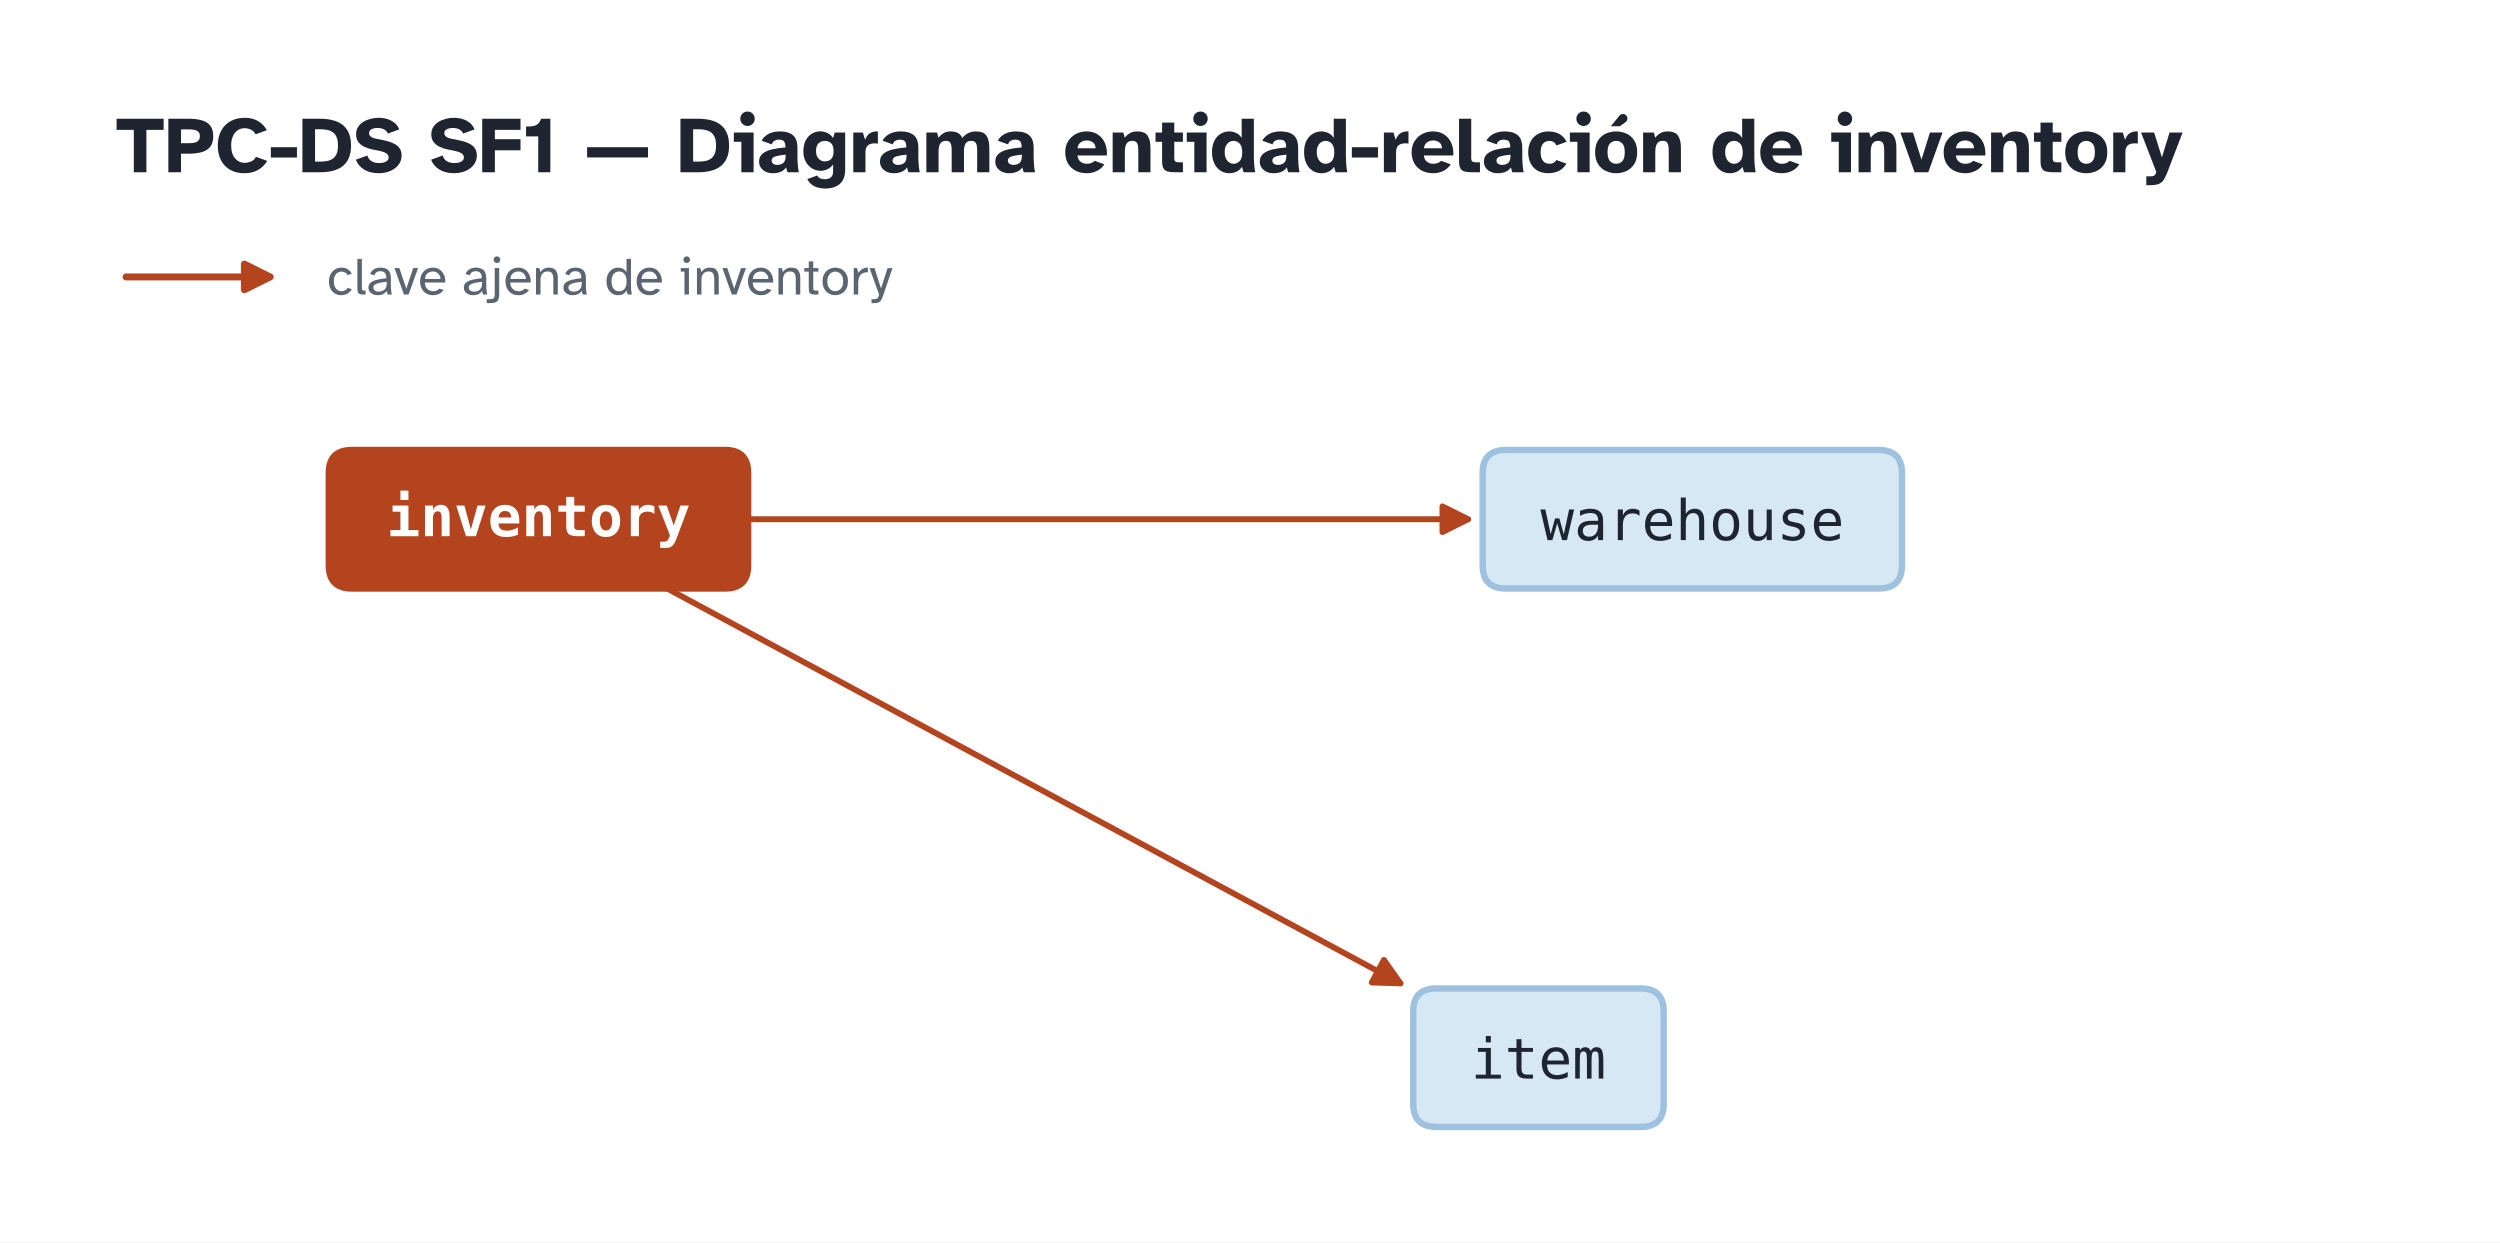
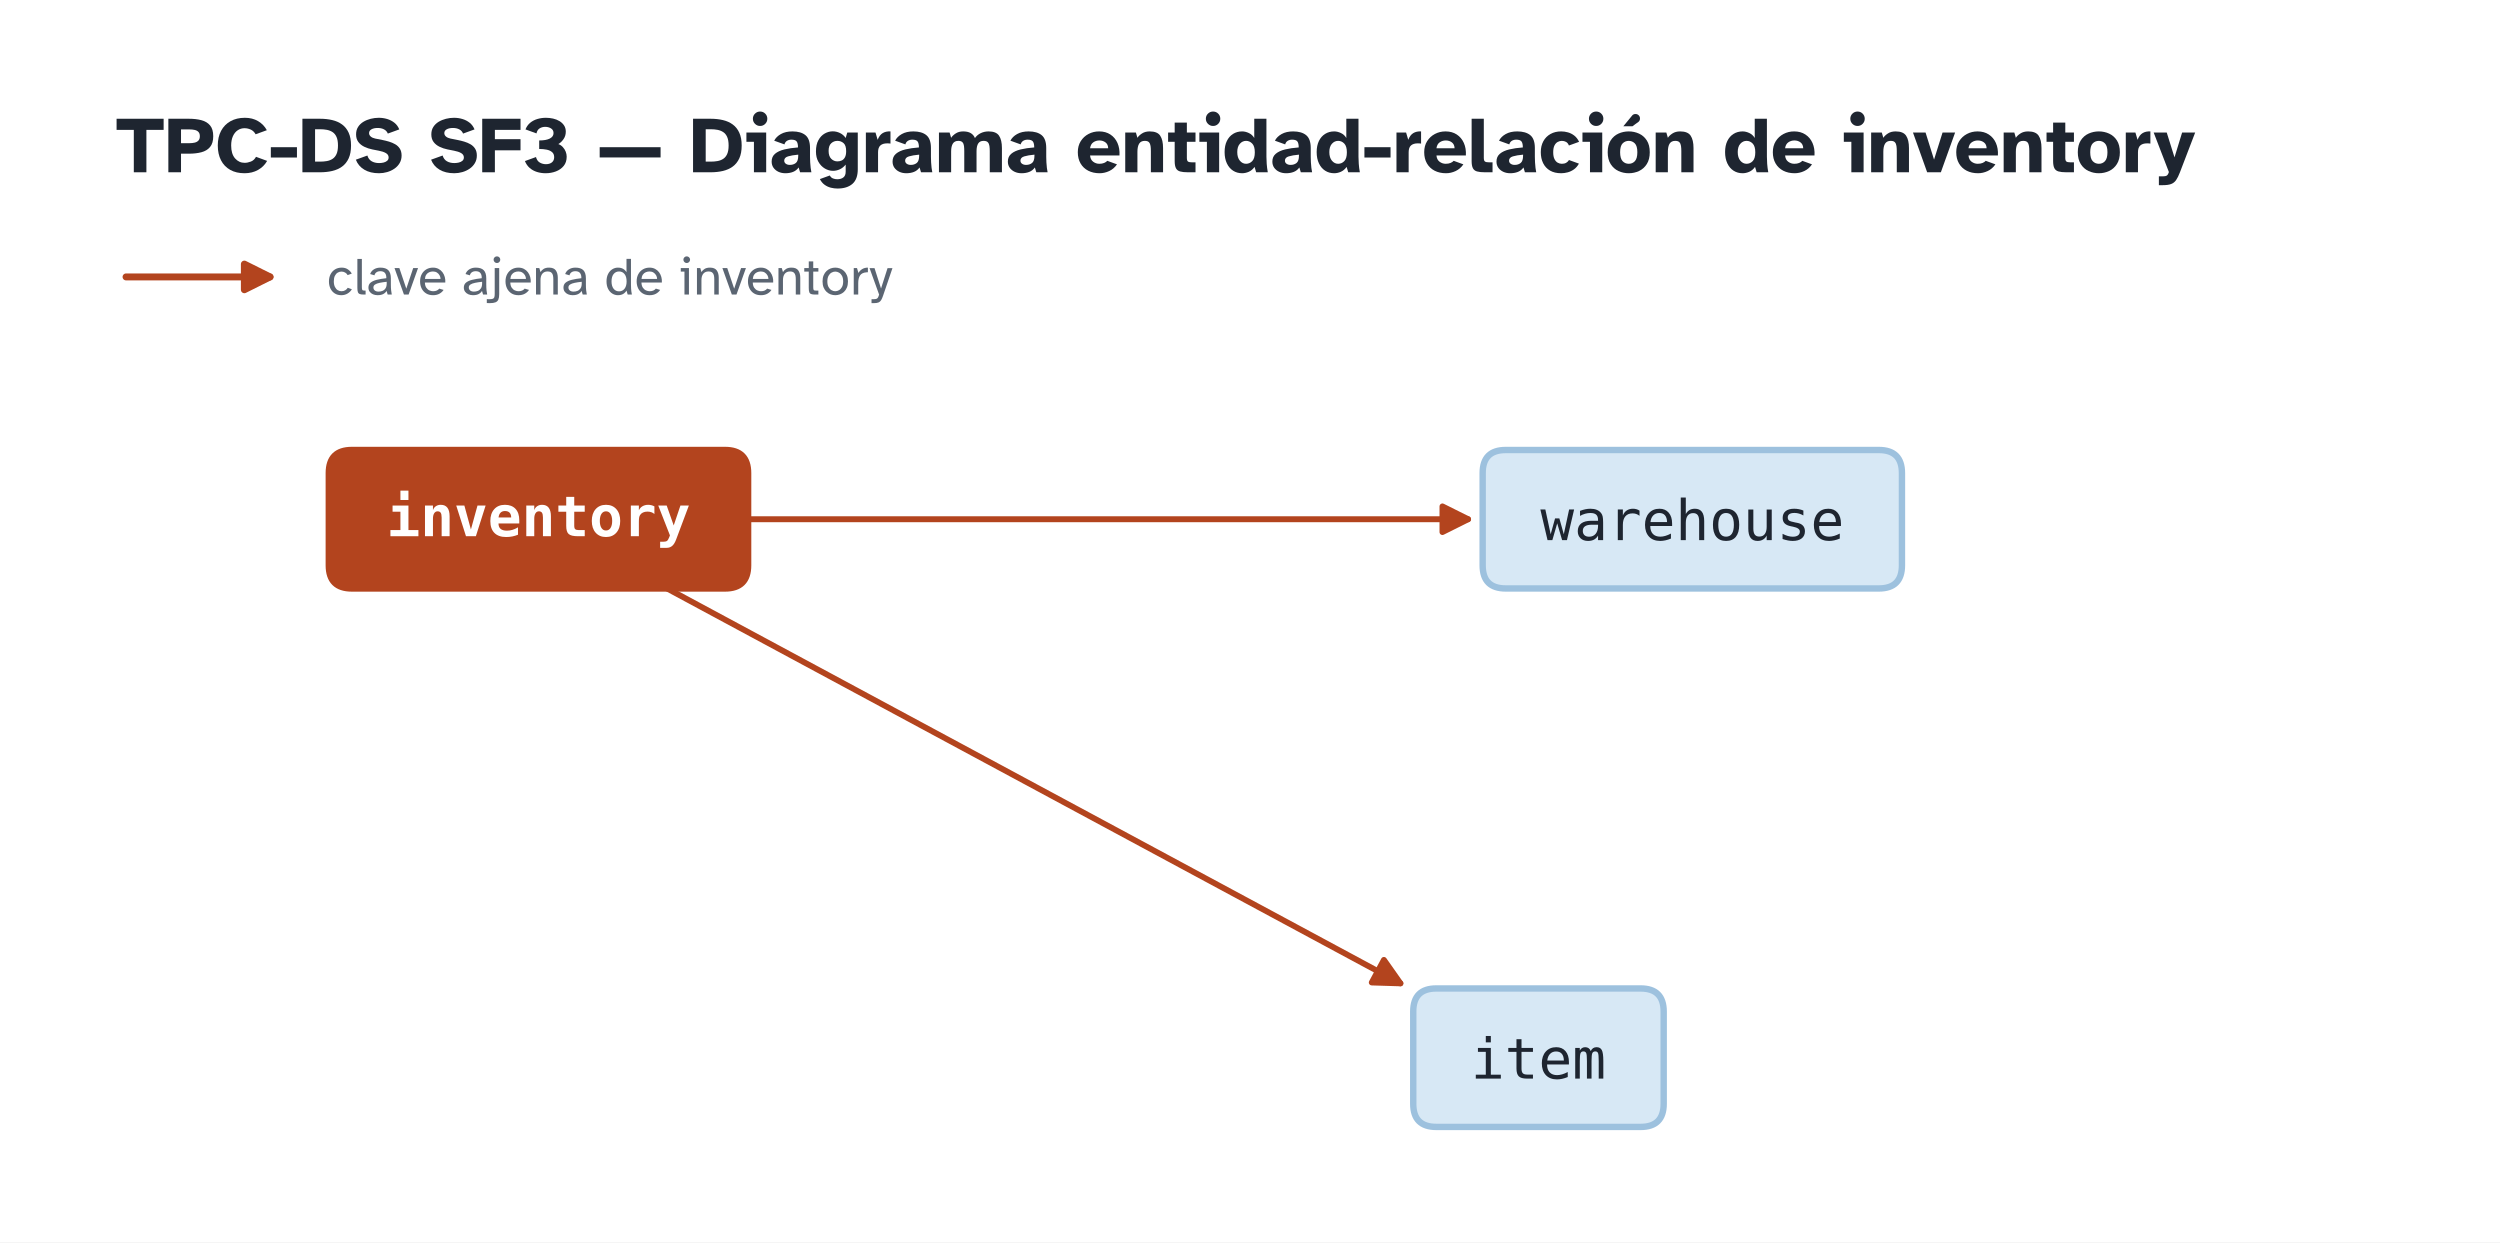
<svg xmlns="http://www.w3.org/2000/svg" xmlns:xlink="http://www.w3.org/1999/xlink" width="468pt" height="232.56pt" viewBox="0 0 468 232.56" version="1.1">
  <defs>
    <style type="text/css">*{stroke-linejoin: round; stroke-linecap: butt}</style>
  </defs>
  <g id="figure_1">
    <g id="patch_1">
      <path d="M 0 232.56  L 468 232.56  L 468 0  L 0 0  z " style="fill: #ffffff" />
    </g>
    <g id="axes_1">
      <g id="patch_2">
        <path d="M 124.869 110.16  Q 194.055 147.414 262.158 184.085  " style="fill: none; stroke: #b3441e; stroke-width: 1.1; stroke-linecap: round" />
        <path d="M 259.069 179.696  L 262.158 184.085  L 256.794 183.922  z " style="fill: #b3441e; stroke: #b3441e; stroke-width: 1.1; stroke-linecap: round" />
      </g>
      <g id="patch_3">
        <path d="M 140.044 97.2  Q 208.051 97.2 274.828 97.2  " style="fill: none; stroke: #b3441e; stroke-width: 1.1; stroke-linecap: round" />
        <path d="M 270.028 94.8  L 274.828 97.2  L 270.028 99.6  z " style="fill: #b3441e; stroke: #b3441e; stroke-width: 1.1; stroke-linecap: round" />
      </g>
      <g id="text_1">
        <g style="fill: #1e2530" transform="translate(21.6 32.25) scale(0.15 -0.15)">
          <defs>
            <path id="AtkinsonHyperlegible-Bold-22" d="M 1472 0  L 1472 3386  L 96 3386  L 96 4275  L 3853 4275  L 3853 3386  L 2477 3386  L 2477 0  L 1472 0  z " transform="scale(0.015625)" />
            <path id="AtkinsonHyperlegible-Bold-1e" d="M 282 0  L 282 4275  L 1926 4275  Q 2483 4275 2921 4160  Q 3360 4045 3613 3744  Q 3866 3443 3866 2880  Q 3866 2323 3613 2019  Q 3360 1715 2921 1600  Q 2483 1485 1926 1485  L 1293 1485  L 1293 0  L 282 0  z M 1293 2323  L 1958 2323  Q 2195 2323 2384 2368  Q 2573 2413 2685 2534  Q 2797 2656 2797 2880  Q 2797 3104 2685 3222  Q 2573 3341 2384 3382  Q 2195 3424 1958 3424  L 1293 3424  L 1293 2323  z " transform="scale(0.015625)" />
            <path id="AtkinsonHyperlegible-Bold-11" d="M 2362 -77  Q 1696 -77 1216 192  Q 736 461 480 960  Q 224 1459 224 2138  Q 224 2816 489 3312  Q 755 3808 1241 4080  Q 1728 4352 2387 4352  Q 2995 4352 3446 4083  Q 3898 3814 4141 3360  L 3245 3034  Q 3104 3296 2861 3408  Q 2618 3520 2355 3520  Q 2061 3520 1817 3357  Q 1574 3194 1433 2883  Q 1293 2573 1293 2138  Q 1293 1466 1603 1110  Q 1914 755 2368 755  Q 2611 755 2870 857  Q 3130 960 3277 1235  L 4166 909  Q 3910 454 3440 188  Q 2970 -77 2362 -77  z " transform="scale(0.015625)" />
            <path id="AtkinsonHyperlegible-Bold-84" d="M 154 1178  L 154 2003  L 2240 2003  L 2240 1178  L 154 1178  z " transform="scale(0.015625)" />
            <path id="AtkinsonHyperlegible-Bold-12" d="M 282 0  L 282 4275  L 1690 4275  Q 2214 4275 2665 4169  Q 3117 4064 3453 3817  Q 3789 3571 3977 3158  Q 4166 2746 4166 2138  Q 4166 1523 3977 1113  Q 3789 704 3453 457  Q 3117 211 2665 105  Q 2214 0 1690 0  L 282 0  z M 1293 851  L 1709 851  Q 1984 851 2237 896  Q 2490 941 2691 1072  Q 2893 1203 3008 1459  Q 3123 1715 3123 2138  Q 3123 2560 3008 2819  Q 2893 3078 2691 3209  Q 2490 3341 2237 3389  Q 1984 3437 1709 3437  L 1293 3437  L 1293 851  z " transform="scale(0.015625)" />
            <path id="AtkinsonHyperlegible-Bold-21" d="M 2010 -77  Q 1312 -77 835 208  Q 358 493 160 1005  L 1082 1338  Q 1171 1030 1417 883  Q 1664 736 2016 736  Q 2202 736 2374 777  Q 2547 819 2662 918  Q 2778 1018 2778 1184  Q 2778 1408 2560 1533  Q 2342 1658 1997 1722  L 1478 1824  Q 1133 1894 835 2038  Q 538 2182 358 2422  Q 179 2662 179 3027  Q 179 3373 339 3622  Q 499 3872 764 4032  Q 1030 4192 1350 4272  Q 1670 4352 1990 4352  Q 2336 4352 2659 4256  Q 2982 4160 3238 3958  Q 3494 3757 3629 3424  L 2714 3091  Q 2630 3309 2416 3424  Q 2202 3539 1901 3539  Q 1606 3539 1411 3433  Q 1216 3328 1216 3130  Q 1216 2970 1350 2854  Q 1485 2739 1702 2694  L 2278 2579  Q 2541 2528 2809 2448  Q 3078 2368 3305 2237  Q 3533 2106 3673 1888  Q 3814 1670 3814 1338  Q 3814 998 3657 732  Q 3501 467 3241 288  Q 2982 109 2662 16  Q 2342 -77 2010 -77  z " transform="scale(0.015625)" />
            <path id="AtkinsonHyperlegible-Bold-3" transform="scale(0.015625)" />
            <path id="AtkinsonHyperlegible-Bold-14" d="M 282 0  L 282 4275  L 3341 4275  L 3341 3386  L 1293 3386  L 1293 2643  L 3341 2643  L 3341 1754  L 1293 1754  L 1293 0  L 282 0  z " transform="scale(0.015625)" />
-             <path id="AtkinsonHyperlegible-Bold-6" d="M 1274 0  L 1274 2867  L 301 2867  L 301 3654  Q 640 3654 864 3689  Q 1088 3725 1238 3856  Q 1389 3987 1504 4275  L 2240 4275  L 2240 0  L 1274 0  z " transform="scale(0.015625)" />
+             <path id="AtkinsonHyperlegible-Bold-8" d="M 1862 -77  Q 1504 -77 1174 25  Q 845 128 595 342  Q 346 557 211 896  L 1094 1216  Q 1178 902 1402 774  Q 1626 646 1888 646  Q 2189 646 2368 793  Q 2547 941 2547 1203  Q 2547 1466 2380 1610  Q 2214 1754 1942 1808  Q 1670 1862 1350 1862  L 1350 2541  Q 1901 2541 2198 2694  Q 2496 2848 2496 3130  Q 2496 3379 2294 3504  Q 2093 3629 1830 3629  Q 1594 3629 1395 3513  Q 1197 3398 1133 3104  L 256 3424  Q 384 3750 633 3955  Q 883 4160 1209 4256  Q 1536 4352 1888 4352  Q 2182 4352 2464 4288  Q 2746 4224 2973 4086  Q 3200 3949 3337 3741  Q 3475 3533 3475 3245  Q 3475 2899 3289 2640  Q 3104 2381 2880 2253  Q 3091 2176 3241 2009  Q 3392 1843 3469 1644  Q 3546 1446 3546 1248  Q 3546 800 3309 509  Q 3072 218 2688 70  Q 2304 -77 1862 -77  z " transform="scale(0.015625)" />
            <path id="AtkinsonHyperlegible-Bold-ad" d="M 262 1184  L 262 2003  L 5126 2003  L 5126 1184  L 262 1184  z " transform="scale(0.015625)" />
            <path id="AtkinsonHyperlegible-Bold-31" d="M 1248 3699  Q 1011 3699 841 3868  Q 672 4038 672 4275  Q 672 4518 841 4684  Q 1011 4851 1248 4851  Q 1491 4851 1657 4684  Q 1824 4518 1824 4275  Q 1824 4038 1657 3868  Q 1491 3699 1248 3699  z M 755 0  L 755 2432  L 154 2432  L 154 3174  L 1734 3174  L 1734 0  L 755 0  z " transform="scale(0.015625)" />
            <path id="AtkinsonHyperlegible-Bold-29" d="M 1248 -77  Q 947 -77 697 38  Q 448 154 301 362  Q 154 570 154 858  Q 154 1248 426 1478  Q 698 1709 1171 1824  Q 1645 1939 2259 1984  Q 2259 2323 2150 2464  Q 2042 2605 1728 2605  Q 1530 2605 1379 2512  Q 1229 2419 1178 2227  L 358 2522  Q 518 2842 892 3053  Q 1267 3264 1811 3264  Q 2490 3264 2854 2963  Q 3219 2662 3219 1939  L 3219 1242  Q 3219 1037 3232 800  Q 3245 563 3270 352  Q 3296 141 3328 0  L 2426 0  L 2310 384  Q 2131 134 1859 28  Q 1587 -77 1248 -77  z M 1606 589  Q 1894 589 2086 742  Q 2278 896 2278 1331  L 2278 1408  Q 1773 1363 1465 1270  Q 1158 1178 1158 928  Q 1158 774 1286 681  Q 1414 589 1606 589  z " transform="scale(0.015625)" />
            <path id="AtkinsonHyperlegible-Bold-2f" d="M 1875 -1299  Q 1613 -1299 1344 -1232  Q 1075 -1165 844 -998  Q 614 -832 467 -544  L 1261 -256  Q 1350 -429 1516 -493  Q 1683 -557 1850 -557  Q 2157 -557 2342 -413  Q 2528 -269 2528 45  L 2528 614  Q 2323 358 2057 236  Q 1792 115 1523 115  Q 1178 115 864 300  Q 550 486 352 832  Q 154 1178 154 1658  Q 154 2214 352 2569  Q 550 2925 857 3097  Q 1165 3270 1491 3270  Q 1792 3270 2070 3136  Q 2349 3002 2528 2739  L 2656 3174  L 3494 3174  L 3494 237  Q 3494 -557 3065 -928  Q 2637 -1299 1875 -1299  z M 1869 870  Q 2061 870 2217 944  Q 2374 1018 2470 1197  Q 2566 1376 2566 1683  Q 2566 2150 2358 2329  Q 2150 2509 1869 2509  Q 1581 2509 1373 2317  Q 1165 2125 1165 1709  Q 1165 1286 1373 1078  Q 1581 870 1869 870  z " transform="scale(0.015625)" />
            <path id="AtkinsonHyperlegible-Bold-3a" d="M 320 0  L 320 3174  L 1088 3174  L 1261 2592  Q 1408 2976 1664 3129  Q 1920 3283 2285 3264  L 2285 2291  Q 2208 2304 2150 2307  Q 2093 2310 2022 2310  Q 1670 2310 1481 2144  Q 1293 1978 1293 1600  L 1293 0  L 320 0  z " transform="scale(0.015625)" />
            <path id="AtkinsonHyperlegible-Bold-35" d="M 320 0  L 320 3174  L 1171 3174  L 1293 2752  Q 1402 2931 1651 3097  Q 1901 3264 2253 3264  Q 2630 3264 2857 3129  Q 3085 2995 3194 2733  Q 3379 2995 3664 3129  Q 3949 3264 4282 3264  Q 4890 3264 5120 2921  Q 5350 2579 5350 1933  L 5350 0  L 4378 0  L 4378 1690  Q 4378 1914 4352 2099  Q 4326 2285 4224 2397  Q 4122 2509 3885 2509  Q 3590 2509 3456 2301  Q 3322 2093 3322 1677  L 3322 0  L 2342 0  L 2342 1690  Q 2342 1914 2320 2099  Q 2298 2285 2198 2397  Q 2099 2509 1869 2509  Q 1568 2509 1430 2291  Q 1293 2074 1293 1658  L 1293 0  L 320 0  z " transform="scale(0.015625)" />
            <path id="AtkinsonHyperlegible-Bold-2d" d="M 1894 -77  Q 1382 -77 988 124  Q 595 326 374 704  Q 154 1082 154 1606  Q 154 2112 387 2483  Q 621 2854 1008 3059  Q 1395 3264 1856 3264  Q 2381 3264 2755 3017  Q 3130 2771 3322 2339  Q 3514 1907 3482 1344  L 1133 1344  Q 1158 1011 1379 844  Q 1600 678 1869 678  Q 2093 678 2256 745  Q 2419 813 2509 915  L 3283 634  Q 3034 269 2659 96  Q 2285 -77 1894 -77  z M 1133 1920  L 2579 1920  Q 2573 2227 2368 2384  Q 2163 2541 1882 2541  Q 1606 2541 1392 2393  Q 1178 2246 1133 1920  z " transform="scale(0.015625)" />
            <path id="AtkinsonHyperlegible-Bold-36" d="M 320 0  L 320 3174  L 1171 3174  L 1293 2752  Q 1402 2931 1654 3097  Q 1907 3264 2272 3264  Q 2886 3264 3113 2921  Q 3341 2579 3341 1933  L 3341 0  L 2368 0  L 2368 1690  Q 2368 1914 2342 2099  Q 2317 2285 2217 2397  Q 2118 2509 1882 2509  Q 1574 2509 1433 2288  Q 1293 2067 1293 1632  L 1293 0  L 320 0  z " transform="scale(0.015625)" />
            <path id="AtkinsonHyperlegible-Bold-3c" d="M 1658 0  Q 1267 0 1036 67  Q 806 134 707 329  Q 608 525 608 896  L 608 2432  L 83 2432  L 83 3174  L 608 3174  L 608 3968  L 1581 3968  L 1581 3174  L 2272 3174  L 2272 2432  L 1581 2432  L 1581 1152  Q 1581 928 1667 861  Q 1754 794 1990 794  L 2272 794  L 2272 0  L 1658 0  z " transform="scale(0.015625)" />
            <path id="AtkinsonHyperlegible-Bold-2c" d="M 1555 -77  Q 1146 -77 829 128  Q 512 333 333 713  Q 154 1094 154 1613  Q 154 2131 333 2499  Q 512 2867 829 3065  Q 1146 3264 1555 3264  Q 1818 3264 2093 3133  Q 2368 3002 2522 2739  L 2522 4275  L 3494 4275  L 3494 1242  Q 3494 1005 3516 678  Q 3539 352 3603 0  L 2675 0  L 2547 429  Q 2349 154 2083 38  Q 1818 -77 1555 -77  z M 1869 678  Q 2150 678 2358 889  Q 2566 1101 2566 1594  Q 2566 2080 2358 2294  Q 2150 2509 1869 2509  Q 1581 2509 1373 2278  Q 1165 2048 1165 1613  Q 1165 1171 1373 924  Q 1581 678 1869 678  z " transform="scale(0.015625)" />
            <path id="AtkinsonHyperlegible-Bold-34" d="M 1370 0  Q 979 0 748 67  Q 518 134 419 329  Q 320 525 320 896  L 320 4275  L 1293 4275  L 1293 1152  Q 1293 928 1382 861  Q 1472 794 1715 794  L 1990 794  L 1990 0  L 1370 0  z " transform="scale(0.015625)" />
            <path id="AtkinsonHyperlegible-Bold-2b" d="M 1779 -77  Q 1254 -77 892 134  Q 531 346 342 726  Q 154 1107 154 1606  Q 154 2106 358 2480  Q 563 2854 931 3059  Q 1299 3264 1779 3264  Q 2054 3264 2326 3187  Q 2598 3110 2832 2928  Q 3066 2746 3213 2432  L 2400 2138  Q 2323 2342 2172 2425  Q 2022 2509 1837 2509  Q 1664 2509 1504 2422  Q 1344 2336 1245 2137  Q 1146 1939 1146 1600  Q 1146 1254 1248 1052  Q 1350 851 1507 764  Q 1664 678 1837 678  Q 2042 678 2182 758  Q 2323 838 2406 979  L 3200 691  Q 3040 403 2803 233  Q 2566 64 2300 -6  Q 2035 -77 1779 -77  z " transform="scale(0.015625)" />
            <path id="AtkinsonHyperlegible-Bold-e9" d="M 1837 -77  Q 1395 -77 1011 102  Q 627 282 390 656  Q 154 1030 154 1600  Q 154 2176 390 2544  Q 627 2912 1011 3088  Q 1395 3264 1837 3264  Q 2272 3264 2656 3088  Q 3040 2912 3277 2544  Q 3514 2176 3514 1600  Q 3514 1030 3277 656  Q 3040 282 2656 102  Q 2272 -77 1837 -77  z M 1837 678  Q 2131 678 2326 889  Q 2522 1101 2522 1600  Q 2522 2106 2320 2307  Q 2118 2509 1837 2509  Q 1549 2509 1347 2307  Q 1146 2106 1146 1600  Q 1146 1101 1344 889  Q 1542 678 1837 678  z M 1402 3674  Q 1581 3891 1757 4105  Q 1933 4320 2112 4538  Q 2208 4653 2375 4653  Q 2528 4653 2630 4550  Q 2733 4448 2733 4294  Q 2733 4128 2612 4026  Q 2490 3942 2371 3852  Q 2253 3763 2132 3674  L 1402 3674  z " transform="scale(0.015625)" />
            <path id="AtkinsonHyperlegible-Bold-3e" d="M 1133 0  L 0 3174  L 1005 3174  L 1683 1011  L 2362 3174  L 3366 3174  L 2227 0  L 1133 0  z " transform="scale(0.015625)" />
            <path id="AtkinsonHyperlegible-Bold-37" d="M 1837 -77  Q 1395 -77 1011 102  Q 627 282 390 656  Q 154 1030 154 1600  Q 154 2176 390 2544  Q 627 2912 1011 3088  Q 1395 3264 1837 3264  Q 2272 3264 2656 3088  Q 3040 2912 3277 2544  Q 3514 2176 3514 1600  Q 3514 1030 3277 656  Q 3040 282 2656 102  Q 2272 -77 1837 -77  z M 1837 678  Q 2131 678 2326 889  Q 2522 1101 2522 1600  Q 2522 2106 2320 2307  Q 2118 2509 1837 2509  Q 1549 2509 1347 2307  Q 1146 2106 1146 1600  Q 1146 1101 1344 889  Q 1542 678 1837 678  z " transform="scale(0.015625)" />
            <path id="AtkinsonHyperlegible-Bold-41" d="M 416 -1030  L 416 -326  L 608 -326  Q 826 -326 934 -307  Q 1043 -288 1104 -214  Q 1165 -141 1216 19  L 0 3174  L 1043 3174  L 1664 1190  L 2272 3174  L 3315 3174  L 2099 0  Q 1946 -403 1789 -627  Q 1632 -851 1389 -940  Q 1146 -1030 730 -1030  L 416 -1030  z " transform="scale(0.015625)" />
          </defs>
          <use xlink:href="#AtkinsonHyperlegible-Bold-22" />
          <use xlink:href="#AtkinsonHyperlegible-Bold-1e" transform="translate(61.70312 0)" />
          <use xlink:href="#AtkinsonHyperlegible-Bold-11" transform="translate(124.2969 0)" />
          <use xlink:href="#AtkinsonHyperlegible-Bold-84" transform="translate(191.5938 0)" />
          <use xlink:href="#AtkinsonHyperlegible-Bold-12" transform="translate(229 0)" />
          <use xlink:href="#AtkinsonHyperlegible-Bold-21" transform="translate(297.5938 0)" />
          <use xlink:href="#AtkinsonHyperlegible-Bold-3" transform="translate(359.5 0)" />
          <use xlink:href="#AtkinsonHyperlegible-Bold-21" transform="translate(391.5 0)" />
          <use xlink:href="#AtkinsonHyperlegible-Bold-14" transform="translate(453.4062 0)" />
-           <use xlink:href="#AtkinsonHyperlegible-Bold-6" transform="translate(507.8125 0)" />
-           <use xlink:href="#AtkinsonHyperlegible-Bold-3" transform="translate(552.6094 0)" />
-           <use xlink:href="#AtkinsonHyperlegible-Bold-ad" transform="translate(584.6094 0)" />
-           <use xlink:href="#AtkinsonHyperlegible-Bold-3" transform="translate(668.8125 0)" />
-           <use xlink:href="#AtkinsonHyperlegible-Bold-12" transform="translate(700.8125 0)" />
-           <use xlink:href="#AtkinsonHyperlegible-Bold-31" transform="translate(769.4062 0)" />
-           <use xlink:href="#AtkinsonHyperlegible-Bold-29" transform="translate(800.9062 0)" />
-           <use xlink:href="#AtkinsonHyperlegible-Bold-2f" transform="translate(856.2031 0)" />
-           <use xlink:href="#AtkinsonHyperlegible-Bold-3a" transform="translate(915.9062 0)" />
-           <use xlink:href="#AtkinsonHyperlegible-Bold-29" transform="translate(951.8125 0)" />
-           <use xlink:href="#AtkinsonHyperlegible-Bold-35" transform="translate(1007.109 0)" />
-           <use xlink:href="#AtkinsonHyperlegible-Bold-29" transform="translate(1095.703 0)" />
-           <use xlink:href="#AtkinsonHyperlegible-Bold-3" transform="translate(1151 0)" />
-           <use xlink:href="#AtkinsonHyperlegible-Bold-2d" transform="translate(1183 0)" />
-           <use xlink:href="#AtkinsonHyperlegible-Bold-36" transform="translate(1239.594 0)" />
-           <use xlink:href="#AtkinsonHyperlegible-Bold-3c" transform="translate(1296.797 0)" />
-           <use xlink:href="#AtkinsonHyperlegible-Bold-31" transform="translate(1334.703 0)" />
-           <use xlink:href="#AtkinsonHyperlegible-Bold-2c" transform="translate(1366.203 0)" />
-           <use xlink:href="#AtkinsonHyperlegible-Bold-29" transform="translate(1425.797 0)" />
-           <use xlink:href="#AtkinsonHyperlegible-Bold-2c" transform="translate(1481.094 0)" />
-           <use xlink:href="#AtkinsonHyperlegible-Bold-84" transform="translate(1540.688 0)" />
-           <use xlink:href="#AtkinsonHyperlegible-Bold-3a" transform="translate(1578.094 0)" />
-           <use xlink:href="#AtkinsonHyperlegible-Bold-2d" transform="translate(1615.297 0)" />
-           <use xlink:href="#AtkinsonHyperlegible-Bold-34" transform="translate(1671.891 0)" />
-           <use xlink:href="#AtkinsonHyperlegible-Bold-29" transform="translate(1705.5 0)" />
-           <use xlink:href="#AtkinsonHyperlegible-Bold-2b" transform="translate(1760.797 0)" />
-           <use xlink:href="#AtkinsonHyperlegible-Bold-31" transform="translate(1812.797 0)" />
-           <use xlink:href="#AtkinsonHyperlegible-Bold-e9" transform="translate(1844.297 0)" />
-           <use xlink:href="#AtkinsonHyperlegible-Bold-36" transform="translate(1901.594 0)" />
-           <use xlink:href="#AtkinsonHyperlegible-Bold-3" transform="translate(1958.797 0)" />
-           <use xlink:href="#AtkinsonHyperlegible-Bold-2c" transform="translate(1990.797 0)" />
-           <use xlink:href="#AtkinsonHyperlegible-Bold-2d" transform="translate(2050.391 0)" />
-           <use xlink:href="#AtkinsonHyperlegible-Bold-3" transform="translate(2106.984 0)" />
-           <use xlink:href="#AtkinsonHyperlegible-Bold-31" transform="translate(2138.984 0)" />
-           <use xlink:href="#AtkinsonHyperlegible-Bold-36" transform="translate(2170.484 0)" />
-           <use xlink:href="#AtkinsonHyperlegible-Bold-3e" transform="translate(2227.688 0)" />
-           <use xlink:href="#AtkinsonHyperlegible-Bold-2d" transform="translate(2279.281 0)" />
-           <use xlink:href="#AtkinsonHyperlegible-Bold-36" transform="translate(2335.875 0)" />
-           <use xlink:href="#AtkinsonHyperlegible-Bold-3c" transform="translate(2393.078 0)" />
-           <use xlink:href="#AtkinsonHyperlegible-Bold-37" transform="translate(2430.984 0)" />
-           <use xlink:href="#AtkinsonHyperlegible-Bold-3a" transform="translate(2488.281 0)" />
-           <use xlink:href="#AtkinsonHyperlegible-Bold-41" transform="translate(2528.078 0)" />
+           <use xlink:href="#AtkinsonHyperlegible-Bold-8" transform="translate(507.8125 0)" />
+           <use xlink:href="#AtkinsonHyperlegible-Bold-3" transform="translate(568.3125 0)" />
+           <use xlink:href="#AtkinsonHyperlegible-Bold-ad" transform="translate(600.3125 0)" />
+           <use xlink:href="#AtkinsonHyperlegible-Bold-3" transform="translate(684.5156 0)" />
+           <use xlink:href="#AtkinsonHyperlegible-Bold-12" transform="translate(716.5156 0)" />
+           <use xlink:href="#AtkinsonHyperlegible-Bold-31" transform="translate(785.1094 0)" />
+           <use xlink:href="#AtkinsonHyperlegible-Bold-29" transform="translate(816.6094 0)" />
+           <use xlink:href="#AtkinsonHyperlegible-Bold-2f" transform="translate(871.9062 0)" />
+           <use xlink:href="#AtkinsonHyperlegible-Bold-3a" transform="translate(931.6094 0)" />
+           <use xlink:href="#AtkinsonHyperlegible-Bold-29" transform="translate(967.5156 0)" />
+           <use xlink:href="#AtkinsonHyperlegible-Bold-35" transform="translate(1022.812 0)" />
+           <use xlink:href="#AtkinsonHyperlegible-Bold-29" transform="translate(1111.406 0)" />
+           <use xlink:href="#AtkinsonHyperlegible-Bold-3" transform="translate(1166.703 0)" />
+           <use xlink:href="#AtkinsonHyperlegible-Bold-2d" transform="translate(1198.703 0)" />
+           <use xlink:href="#AtkinsonHyperlegible-Bold-36" transform="translate(1255.297 0)" />
+           <use xlink:href="#AtkinsonHyperlegible-Bold-3c" transform="translate(1312.5 0)" />
+           <use xlink:href="#AtkinsonHyperlegible-Bold-31" transform="translate(1350.406 0)" />
+           <use xlink:href="#AtkinsonHyperlegible-Bold-2c" transform="translate(1381.906 0)" />
+           <use xlink:href="#AtkinsonHyperlegible-Bold-29" transform="translate(1441.5 0)" />
+           <use xlink:href="#AtkinsonHyperlegible-Bold-2c" transform="translate(1496.797 0)" />
+           <use xlink:href="#AtkinsonHyperlegible-Bold-84" transform="translate(1556.391 0)" />
+           <use xlink:href="#AtkinsonHyperlegible-Bold-3a" transform="translate(1593.797 0)" />
+           <use xlink:href="#AtkinsonHyperlegible-Bold-2d" transform="translate(1631 0)" />
+           <use xlink:href="#AtkinsonHyperlegible-Bold-34" transform="translate(1687.594 0)" />
+           <use xlink:href="#AtkinsonHyperlegible-Bold-29" transform="translate(1721.203 0)" />
+           <use xlink:href="#AtkinsonHyperlegible-Bold-2b" transform="translate(1776.5 0)" />
+           <use xlink:href="#AtkinsonHyperlegible-Bold-31" transform="translate(1828.5 0)" />
+           <use xlink:href="#AtkinsonHyperlegible-Bold-e9" transform="translate(1860 0)" />
+           <use xlink:href="#AtkinsonHyperlegible-Bold-36" transform="translate(1917.297 0)" />
+           <use xlink:href="#AtkinsonHyperlegible-Bold-3" transform="translate(1974.5 0)" />
+           <use xlink:href="#AtkinsonHyperlegible-Bold-2c" transform="translate(2006.5 0)" />
+           <use xlink:href="#AtkinsonHyperlegible-Bold-2d" transform="translate(2066.094 0)" />
+           <use xlink:href="#AtkinsonHyperlegible-Bold-3" transform="translate(2122.688 0)" />
+           <use xlink:href="#AtkinsonHyperlegible-Bold-31" transform="translate(2154.688 0)" />
+           <use xlink:href="#AtkinsonHyperlegible-Bold-36" transform="translate(2186.188 0)" />
+           <use xlink:href="#AtkinsonHyperlegible-Bold-3e" transform="translate(2243.391 0)" />
+           <use xlink:href="#AtkinsonHyperlegible-Bold-2d" transform="translate(2294.984 0)" />
+           <use xlink:href="#AtkinsonHyperlegible-Bold-36" transform="translate(2351.578 0)" />
+           <use xlink:href="#AtkinsonHyperlegible-Bold-3c" transform="translate(2408.781 0)" />
+           <use xlink:href="#AtkinsonHyperlegible-Bold-37" transform="translate(2446.688 0)" />
+           <use xlink:href="#AtkinsonHyperlegible-Bold-3a" transform="translate(2503.984 0)" />
+           <use xlink:href="#AtkinsonHyperlegible-Bold-41" transform="translate(2543.781 0)" />
        </g>
      </g>
      <g id="patch_4">
        <path d="M 23.597 51.84  Q 37.798 51.84 50.546 51.84  " style="fill: none; stroke: #b3441e; stroke-width: 1.3; stroke-linecap: round" />
        <path d="M 45.746 49.44  L 50.546 51.84  L 45.746 54.24  z " style="fill: #b3441e; stroke: #b3441e; stroke-width: 1.3; stroke-linecap: round" />
      </g>
      <g id="text_2">
        <g style="fill: #5b6572" transform="translate(61.2 55.14) scale(0.1 -0.1)">
          <defs>
            <path id="AtkinsonHyperlegible-Regular-2b" d="M 1722 -77  Q 1267 -77 934 137  Q 602 352 422 723  Q 243 1094 243 1574  Q 243 2048 432 2422  Q 621 2797 966 3011  Q 1312 3226 1779 3226  Q 2208 3226 2515 3014  Q 2822 2803 2976 2509  L 2483 2330  Q 2381 2522 2182 2637  Q 1984 2752 1741 2752  Q 1504 2752 1293 2627  Q 1082 2502 954 2243  Q 826 1984 826 1581  Q 826 1184 957 918  Q 1088 653 1296 525  Q 1504 397 1741 397  Q 2003 397 2198 515  Q 2394 634 2496 813  L 2989 634  Q 2810 326 2477 124  Q 2144 -77 1722 -77  z " transform="scale(0.015625)" />
            <path id="AtkinsonHyperlegible-Regular-34" d="M 1197 0  Q 896 0 733 61  Q 570 122 509 294  Q 448 467 448 794  L 448 4269  L 986 4269  L 986 883  Q 986 640 1037 557  Q 1088 474 1312 474  L 1434 474  L 1434 0  L 1197 0  z " transform="scale(0.015625)" />
            <path id="AtkinsonHyperlegible-Regular-29" d="M 1338 -77  Q 1037 -77 787 32  Q 538 141 390 345  Q 243 550 243 838  Q 243 1216 508 1433  Q 774 1651 1257 1769  Q 1741 1888 2387 1958  Q 2400 2362 2227 2579  Q 2054 2797 1670 2797  Q 1382 2797 1200 2665  Q 1018 2534 966 2304  L 448 2458  Q 576 2822 905 3024  Q 1235 3226 1664 3226  Q 2323 3226 2627 2915  Q 2931 2605 2931 1939  L 2931 1197  Q 2931 800 2963 512  Q 2995 224 3040 0  L 2547 0  L 2419 435  Q 2278 198 2016 60  Q 1754 -77 1338 -77  z M 1453 352  Q 1702 352 1926 441  Q 2150 531 2291 745  Q 2432 960 2432 1331  L 2432 1530  Q 1946 1478 1587 1404  Q 1229 1331 1033 1200  Q 838 1069 838 851  Q 838 627 1001 489  Q 1165 352 1453 352  z " transform="scale(0.015625)" />
            <path id="AtkinsonHyperlegible-Regular-3e" d="M 1133 0  L 0 3174  L 582 3174  L 1414 704  L 2240 3174  L 2822 3174  L 1690 0  L 1133 0  z " transform="scale(0.015625)" />
            <path id="AtkinsonHyperlegible-Regular-2d" d="M 1798 -77  Q 1299 -77 953 144  Q 608 365 425 739  Q 243 1114 243 1581  Q 243 2086 448 2454  Q 653 2822 1001 3024  Q 1350 3226 1786 3226  Q 2163 3226 2451 3075  Q 2739 2925 2928 2672  Q 3117 2419 3203 2099  Q 3290 1779 3264 1440  L 819 1440  Q 832 1043 995 812  Q 1158 582 1382 489  Q 1606 397 1798 397  Q 2067 397 2249 483  Q 2432 570 2541 710  L 3059 557  Q 2886 282 2566 102  Q 2246 -77 1798 -77  z M 826 1869  L 2694 1869  Q 2694 2093 2582 2297  Q 2470 2502 2268 2633  Q 2067 2765 1786 2765  Q 1549 2765 1337 2675  Q 1126 2586 988 2387  Q 851 2189 826 1869  z " transform="scale(0.015625)" />
            <path id="AtkinsonHyperlegible-Regular-3" transform="scale(0.015625)" />
            <path id="AtkinsonHyperlegible-Regular-32" d="M 845 3776  Q 678 3776 560 3894  Q 442 4013 442 4179  Q 442 4346 560 4461  Q 678 4576 845 4576  Q 1011 4576 1126 4461  Q 1242 4346 1242 4179  Q 1242 4013 1126 3894  Q 1011 3776 845 3776  z M -19 -1030  L -371 -1018  L -371 -550  L -70 -557  Q 198 -557 339 -509  Q 480 -461 528 -326  Q 576 -192 576 77  L 576 3174  L 1114 3174  L 1114 45  Q 1114 -365 1014 -598  Q 915 -832 668 -931  Q 422 -1030 -19 -1030  z " transform="scale(0.015625)" />
            <path id="AtkinsonHyperlegible-Regular-36" d="M 448 0  L 448 3174  L 845 3174  L 986 2694  Q 1120 2918 1363 3072  Q 1606 3226 2010 3226  Q 2586 3226 2822 2890  Q 3059 2554 3059 2010  L 3059 0  L 2522 0  L 2522 1850  Q 2522 2093 2477 2301  Q 2432 2509 2281 2637  Q 2131 2765 1824 2765  Q 1434 2765 1210 2499  Q 986 2234 986 1722  L 986 0  L 448 0  z " transform="scale(0.015625)" />
            <path id="AtkinsonHyperlegible-Regular-2c" d="M 1606 -77  Q 1248 -77 934 118  Q 621 314 432 682  Q 243 1050 243 1574  Q 243 2099 432 2467  Q 621 2835 934 3030  Q 1248 3226 1606 3226  Q 1984 3226 2240 3075  Q 2496 2925 2637 2675  L 2637 4275  L 3174 4275  L 3174 1197  Q 3174 1037 3187 726  Q 3200 416 3283 0  L 2778 0  L 2637 480  Q 2496 224 2240 73  Q 1984 -77 1606 -77  z M 1747 384  Q 2157 384 2403 697  Q 2650 1011 2650 1574  Q 2650 2144 2403 2454  Q 2157 2765 1747 2765  Q 1338 2765 1091 2454  Q 845 2144 845 1574  Q 845 1011 1091 697  Q 1338 384 1747 384  z " transform="scale(0.015625)" />
            <path id="AtkinsonHyperlegible-Regular-31" d="M 998 3776  Q 838 3776 720 3894  Q 602 4013 602 4179  Q 602 4346 720 4461  Q 838 4576 998 4576  Q 1165 4576 1283 4461  Q 1402 4346 1402 4179  Q 1402 4013 1283 3894  Q 1165 3776 998 3776  z M 730 0  L 730 2746  L 288 2746  L 288 3174  L 1267 3174  L 1267 0  L 730 0  z " transform="scale(0.015625)" />
            <path id="AtkinsonHyperlegible-Regular-3c" d="M 1414 0  Q 1114 0 950 61  Q 787 122 726 294  Q 666 467 666 794  L 666 2746  L 128 2746  L 128 3174  L 666 3174  L 666 3974  L 1203 3974  L 1203 3174  L 1818 3174  L 1818 2746  L 1203 2746  L 1203 883  Q 1203 640 1251 557  Q 1299 474 1530 474  L 1818 474  L 1818 0  L 1414 0  z " transform="scale(0.015625)" />
            <path id="AtkinsonHyperlegible-Regular-37" d="M 1766 -77  Q 1491 -77 1222 19  Q 954 115 733 316  Q 512 518 377 832  Q 243 1146 243 1574  Q 243 2003 377 2316  Q 512 2630 733 2832  Q 954 3034 1222 3130  Q 1491 3226 1766 3226  Q 2042 3226 2314 3130  Q 2586 3034 2806 2832  Q 3027 2630 3158 2316  Q 3290 2003 3290 1574  Q 3290 1146 3158 832  Q 3027 518 2806 316  Q 2586 115 2314 19  Q 2042 -77 1766 -77  z M 1766 397  Q 1997 397 2214 521  Q 2432 646 2573 905  Q 2714 1165 2714 1574  Q 2714 1984 2573 2243  Q 2432 2502 2214 2627  Q 1997 2752 1766 2752  Q 1542 2752 1321 2627  Q 1101 2502 960 2243  Q 819 1984 819 1574  Q 819 1165 960 905  Q 1101 646 1321 521  Q 1542 397 1766 397  z " transform="scale(0.015625)" />
            <path id="AtkinsonHyperlegible-Regular-3a" d="M 448 0  L 448 3174  L 838 3174  L 1011 2586  Q 1178 2874 1462 3050  Q 1747 3226 2144 3226  L 2144 2669  Q 2099 2669 2051 2669  Q 2003 2669 1958 2662  Q 1414 2618 1200 2285  Q 986 1952 986 1363  L 986 0  L 448 0  z " transform="scale(0.015625)" />
            <path id="AtkinsonHyperlegible-Regular-41" d="M 237 -1030  L 237 -557  L 454 -557  Q 685 -557 806 -521  Q 928 -486 1001 -368  Q 1075 -250 1146 -6  L 0 3168  L 595 3168  L 1376 723  L 2157 3168  L 2746 3168  L 1619 -141  Q 1504 -480 1385 -675  Q 1267 -870 1068 -950  Q 870 -1030 512 -1030  L 237 -1030  z " transform="scale(0.015625)" />
          </defs>
          <use xlink:href="#AtkinsonHyperlegible-Regular-2b" />
          <use xlink:href="#AtkinsonHyperlegible-Regular-34" transform="translate(50 0)" />
          <use xlink:href="#AtkinsonHyperlegible-Regular-29" transform="translate(73.90625 0)" />
          <use xlink:href="#AtkinsonHyperlegible-Regular-3e" transform="translate(126.5 0)" />
          <use xlink:href="#AtkinsonHyperlegible-Regular-2d" transform="translate(170.5938 0)" />
          <use xlink:href="#AtkinsonHyperlegible-Regular-3" transform="translate(224.5 0)" />
          <use xlink:href="#AtkinsonHyperlegible-Regular-29" transform="translate(252.5 0)" />
          <use xlink:href="#AtkinsonHyperlegible-Regular-32" transform="translate(305.0938 0)" />
          <use xlink:href="#AtkinsonHyperlegible-Regular-2d" transform="translate(330.5 0)" />
          <use xlink:href="#AtkinsonHyperlegible-Regular-36" transform="translate(384.4062 0)" />
          <use xlink:href="#AtkinsonHyperlegible-Regular-29" transform="translate(439 0)" />
          <use xlink:href="#AtkinsonHyperlegible-Regular-3" transform="translate(491.5938 0)" />
          <use xlink:href="#AtkinsonHyperlegible-Regular-2c" transform="translate(519.5938 0)" />
          <use xlink:href="#AtkinsonHyperlegible-Regular-2d" transform="translate(576 0)" />
          <use xlink:href="#AtkinsonHyperlegible-Regular-3" transform="translate(629.9062 0)" />
          <use xlink:href="#AtkinsonHyperlegible-Regular-31" transform="translate(657.9062 0)" />
          <use xlink:href="#AtkinsonHyperlegible-Regular-36" transform="translate(685.7031 0)" />
          <use xlink:href="#AtkinsonHyperlegible-Regular-3e" transform="translate(740.2969 0)" />
          <use xlink:href="#AtkinsonHyperlegible-Regular-2d" transform="translate(784.3906 0)" />
          <use xlink:href="#AtkinsonHyperlegible-Regular-36" transform="translate(838.2969 0)" />
          <use xlink:href="#AtkinsonHyperlegible-Regular-3c" transform="translate(891.5938 0)" />
          <use xlink:href="#AtkinsonHyperlegible-Regular-37" transform="translate(924 0)" />
          <use xlink:href="#AtkinsonHyperlegible-Regular-3a" transform="translate(979.2031 0)" />
          <use xlink:href="#AtkinsonHyperlegible-Regular-41" transform="translate(1015.797 0)" />
        </g>
      </g>
      <g id="patch_5">
-         <path d="M 65.876 84.24  L 135.725 84.24  Q 140.044 84.24 140.044 88.56  L 140.044 105.84  Q 140.044 110.16 135.725 110.16  L 65.876 110.16  Q 61.556 110.16 61.556 105.84  L 61.556 88.56  Q 61.556 84.24 65.876 84.24  z " clip-path="url(#p461559e64b)" style="fill: #b3441e; stroke: #b3441e; stroke-width: 1.2; stroke-linejoin: miter" />
+         <path d="M 65.876 84.24  L 135.725 84.24  Q 140.044 84.24 140.044 88.56  L 140.044 105.84  Q 140.044 110.16 135.725 110.16  L 65.876 110.16  Q 61.556 110.16 61.556 105.84  L 61.556 88.56  Q 61.556 84.24 65.876 84.24  z " clip-path="url(#pc390ddf01f)" style="fill: #b3441e; stroke: #b3441e; stroke-width: 1.2; stroke-linejoin: miter" />
      </g>
      <g id="patch_6">
-         <path d="M 268.878 185.04  L 307.122 185.04  Q 311.442 185.04 311.442 189.36  L 311.442 206.64  Q 311.442 210.96 307.122 210.96  L 268.878 210.96  Q 264.558 210.96 264.558 206.64  L 264.558 189.36  Q 264.558 185.04 268.878 185.04  z " clip-path="url(#p461559e64b)" style="fill: #d7e8f5; stroke: #9dc1de; stroke-width: 1.2; stroke-linejoin: miter" />
+         <path d="M 268.878 185.04  L 307.122 185.04  Q 311.442 185.04 311.442 189.36  L 311.442 206.64  Q 311.442 210.96 307.122 210.96  L 268.878 210.96  Q 264.558 210.96 264.558 206.64  L 264.558 189.36  Q 264.558 185.04 268.878 185.04  z " clip-path="url(#pc390ddf01f)" style="fill: #d7e8f5; stroke: #9dc1de; stroke-width: 1.2; stroke-linejoin: miter" />
      </g>
      <g id="patch_7">
-         <path d="M 281.875 84.24  L 351.724 84.24  Q 356.045 84.24 356.045 88.56  L 356.045 105.84  Q 356.045 110.16 351.724 110.16  L 281.875 110.16  Q 277.555 110.16 277.555 105.84  L 277.555 88.56  Q 277.555 84.24 281.875 84.24  z " clip-path="url(#p461559e64b)" style="fill: #d7e8f5; stroke: #9dc1de; stroke-width: 1.2; stroke-linejoin: miter" />
+         <path d="M 281.875 84.24  L 351.724 84.24  Q 356.045 84.24 356.045 88.56  L 356.045 105.84  Q 356.045 110.16 351.724 110.16  L 281.875 110.16  Q 277.555 110.16 277.555 105.84  L 277.555 88.56  Q 277.555 84.24 281.875 84.24  z " clip-path="url(#pc390ddf01f)" style="fill: #d7e8f5; stroke: #9dc1de; stroke-width: 1.2; stroke-linejoin: miter" />
      </g>
      <g id="text_3">
        <g style="fill: #ffffff" transform="translate(72.35402 100.3812) scale(0.105 -0.105)">
          <defs>
            <path id="DejaVuSansMono-Bold-4c" d="M 691 3500  L 2503 3500  L 2503 703  L 3641 703  L 3641 0  L 447 0  L 447 703  L 1588 703  L 1588 2797  L 691 2797  L 691 3500  z M 1588 5203  L 2503 5203  L 2503 4134  L 1588 4134  L 1588 5203  z " transform="scale(0.015625)" />
            <path id="DejaVuSansMono-Bold-51" d="M 3347 2272  L 3347 0  L 2438 0  L 2438 2131  Q 2438 2513 2330 2677  Q 2222 2841 1978 2841  Q 1731 2841 1589 2619  Q 1447 2397 1447 2003  L 1447 0  L 538 0  L 538 3500  L 1447 3500  L 1447 2975  Q 1544 3266 1778 3425  Q 2013 3584 2344 3584  Q 2841 3584 3094 3254  Q 3347 2925 3347 2272  z " transform="scale(0.015625)" />
            <path id="DejaVuSansMono-Bold-59" d="M 3603 3500  L 2491 0  L 1363 0  L 250 3500  L 1178 3500  L 1925 769  L 2675 3500  L 3603 3500  z " transform="scale(0.015625)" />
            <path id="DejaVuSansMono-Bold-48" d="M 3444 172  Q 3125 41 2794 -25  Q 2463 -91 2094 -91  Q 1216 -91 752 379  Q 288 850 288 1734  Q 288 2591 734 3087  Q 1181 3584 1953 3584  Q 2731 3584 3161 3123  Q 3591 2663 3591 1825  L 3591 1453  L 1219 1453  Q 1222 1041 1462 837  Q 1703 634 2181 634  Q 2497 634 2803 725  Q 3109 816 3444 1013  L 3444 172  z M 2669 2141  Q 2663 2503 2483 2689  Q 2303 2875 1953 2875  Q 1638 2875 1450 2683  Q 1263 2491 1228 2138  L 2669 2141  z " transform="scale(0.015625)" />
            <path id="DejaVuSansMono-Bold-57" d="M 2156 4494  L 2156 3500  L 3353 3500  L 3353 2797  L 2156 2797  L 2156 1141  Q 2156 906 2270 804  Q 2384 703 2650 703  L 3353 703  L 3353 0  L 2584 0  Q 1797 0 1519 251  Q 1241 503 1241 1184  L 1241 2797  L 347 2797  L 347 3500  L 1241 3500  L 1241 4494  L 2156 4494  z " transform="scale(0.015625)" />
            <path id="DejaVuSansMono-Bold-52" d="M 1925 2841  Q 1597 2841 1409 2552  Q 1222 2263 1222 1747  Q 1222 1231 1409 942  Q 1597 653 1925 653  Q 2256 653 2443 942  Q 2631 1231 2631 1747  Q 2631 2263 2443 2552  Q 2256 2841 1925 2841  z M 306 1747  Q 306 2594 745 3089  Q 1184 3584 1925 3584  Q 2669 3584 3108 3089  Q 3547 2594 3547 1747  Q 3547 900 3108 404  Q 2669 -91 1925 -91  Q 1184 -91 745 404  Q 306 900 306 1747  z " transform="scale(0.015625)" />
            <path id="DejaVuSansMono-Bold-55" d="M 3597 2534  Q 3447 2672 3245 2740  Q 3044 2809 2803 2809  Q 2513 2809 2295 2707  Q 2078 2606 1959 2413  Q 1884 2294 1854 2125  Q 1825 1956 1825 1613  L 1825 0  L 909 0  L 909 3500  L 1825 3500  L 1825 2956  Q 1959 3256 2237 3420  Q 2516 3584 2888 3584  Q 3075 3584 3254 3539  Q 3434 3494 3597 3406  L 3597 2534  z " transform="scale(0.015625)" />
            <path id="DejaVuSansMono-Bold-5c" d="M 2222 -378  Q 2038 -872 1780 -1098  Q 1522 -1325 1153 -1325  L 397 -1325  L 397 -628  L 769 -628  Q 1050 -628 1181 -533  Q 1313 -438 1447 -91  L 1516 97  L 184 3500  L 1147 3500  L 1947 1228  L 2713 3500  L 3675 3500  L 2222 -378  z " transform="scale(0.015625)" />
          </defs>
          <use xlink:href="#DejaVuSansMono-Bold-4c" />
          <use xlink:href="#DejaVuSansMono-Bold-51" transform="translate(60.20312 0)" />
          <use xlink:href="#DejaVuSansMono-Bold-59" transform="translate(120.4062 0)" />
          <use xlink:href="#DejaVuSansMono-Bold-48" transform="translate(180.6094 0)" />
          <use xlink:href="#DejaVuSansMono-Bold-51" transform="translate(240.8125 0)" />
          <use xlink:href="#DejaVuSansMono-Bold-57" transform="translate(301.0156 0)" />
          <use xlink:href="#DejaVuSansMono-Bold-52" transform="translate(361.2188 0)" />
          <use xlink:href="#DejaVuSansMono-Bold-55" transform="translate(421.4219 0)" />
          <use xlink:href="#DejaVuSansMono-Bold-5c" transform="translate(481.625 0)" />
        </g>
      </g>
      <g id="text_4">
        <g style="fill: #1e2530" transform="translate(275.3573 201.9145) scale(0.105 -0.105)">
          <defs>
            <path id="DejaVuSansMono-4c" d="M 800 3500  L 2272 3500  L 2272 447  L 3413 447  L 3413 0  L 556 0  L 556 447  L 1697 447  L 1697 3053  L 800 3053  L 800 3500  z M 1697 4863  L 2272 4863  L 2272 4134  L 1697 4134  L 1697 4863  z " transform="scale(0.015625)" />
            <path id="DejaVuSansMono-57" d="M 1919 4494  L 1919 3500  L 3225 3500  L 3225 3053  L 1919 3053  L 1919 1153  Q 1919 766 2066 612  Q 2213 459 2578 459  L 3225 459  L 3225 0  L 2522 0  Q 1875 0 1609 259  Q 1344 519 1344 1153  L 1344 3053  L 409 3053  L 409 3500  L 1344 3500  L 1344 4494  L 1919 4494  z " transform="scale(0.015625)" />
            <path id="DejaVuSansMono-48" d="M 3475 1894  L 3475 1613  L 984 1613  L 984 1594  Q 984 1022 1282 709  Q 1581 397 2125 397  Q 2400 397 2700 484  Q 3000 572 3341 750  L 3341 178  Q 3013 44 2708 -23  Q 2403 -91 2119 -91  Q 1303 -91 843 398  Q 384 888 384 1747  Q 384 2584 834 3084  Q 1284 3584 2034 3584  Q 2703 3584 3089 3131  Q 3475 2678 3475 1894  z M 2900 2063  Q 2888 2569 2661 2833  Q 2434 3097 2009 3097  Q 1594 3097 1325 2822  Q 1056 2547 1006 2059  L 2900 2063  z " transform="scale(0.015625)" />
            <path id="DejaVuSansMono-50" d="M 2113 3144  Q 2219 3369 2383 3476  Q 2547 3584 2778 3584  Q 3200 3584 3373 3257  Q 3547 2931 3547 2028  L 3547 0  L 3022 0  L 3022 2003  Q 3022 2744 2939 2923  Q 2856 3103 2638 3103  Q 2388 3103 2295 2911  Q 2203 2719 2203 2003  L 2203 0  L 1678 0  L 1678 2003  Q 1678 2753 1589 2928  Q 1500 3103 1269 3103  Q 1041 3103 952 2911  Q 863 2719 863 2003  L 863 0  L 341 0  L 341 3500  L 863 3500  L 863 3200  Q 966 3388 1120 3486  Q 1275 3584 1472 3584  Q 1709 3584 1867 3475  Q 2025 3366 2113 3144  z " transform="scale(0.015625)" />
          </defs>
          <use xlink:href="#DejaVuSansMono-4c" />
          <use xlink:href="#DejaVuSansMono-57" transform="translate(60.20312 0)" />
          <use xlink:href="#DejaVuSansMono-48" transform="translate(120.4062 0)" />
          <use xlink:href="#DejaVuSansMono-50" transform="translate(180.6094 0)" />
        </g>
      </g>
      <g id="text_5">
        <g style="fill: #1e2530" transform="translate(288.354 101.1145) scale(0.105 -0.105)">
          <defs>
            <path id="DejaVuSansMono-5a" d="M 0 3500  L 569 3500  L 1178 672  L 1678 2478  L 2169 2478  L 2675 672  L 3284 3500  L 3853 3500  L 3034 0  L 2484 0  L 1925 1919  L 1369 0  L 819 0  L 0 3500  z " transform="scale(0.015625)" />
            <path id="DejaVuSansMono-44" d="M 2194 1759  L 2003 1759  Q 1500 1759 1245 1582  Q 991 1406 991 1056  Q 991 741 1181 566  Q 1372 391 1709 391  Q 2184 391 2456 720  Q 2728 1050 2731 1631  L 2731 1759  L 2194 1759  z M 3309 1997  L 3309 0  L 2731 0  L 2731 519  Q 2547 206 2267 57  Q 1988 -91 1588 -91  Q 1053 -91 734 211  Q 416 513 416 1019  Q 416 1603 808 1906  Q 1200 2209 1959 2209  L 2731 2209  L 2731 2300  Q 2728 2719 2518 2908  Q 2309 3097 1850 3097  Q 1556 3097 1256 3012  Q 956 2928 672 2766  L 672 3341  Q 991 3463 1283 3523  Q 1575 3584 1850 3584  Q 2284 3584 2592 3456  Q 2900 3328 3091 3072  Q 3209 2916 3259 2686  Q 3309 2456 3309 1997  z " transform="scale(0.015625)" />
            <path id="DejaVuSansMono-55" d="M 3609 2778  Q 3425 2922 3234 2987  Q 3044 3053 2816 3053  Q 2278 3053 1993 2715  Q 1709 2378 1709 1741  L 1709 0  L 1131 0  L 1131 3500  L 1709 3500  L 1709 2816  Q 1853 3188 2151 3386  Q 2450 3584 2859 3584  Q 3072 3584 3256 3531  Q 3441 3478 3609 3366  L 3609 2778  z " transform="scale(0.015625)" />
            <path id="DejaVuSansMono-4b" d="M 3284 2169  L 3284 0  L 2706 0  L 2706 2169  Q 2706 2641 2540 2862  Q 2375 3084 2022 3084  Q 1619 3084 1401 2798  Q 1184 2513 1184 1978  L 1184 0  L 609 0  L 609 4863  L 1184 4863  L 1184 2975  Q 1338 3275 1600 3429  Q 1863 3584 2222 3584  Q 2756 3584 3020 3232  Q 3284 2881 3284 2169  z " transform="scale(0.015625)" />
            <path id="DejaVuSansMono-52" d="M 1925 3097  Q 1488 3097 1263 2756  Q 1038 2416 1038 1747  Q 1038 1081 1263 739  Q 1488 397 1925 397  Q 2366 397 2591 739  Q 2816 1081 2816 1747  Q 2816 2416 2591 2756  Q 2366 3097 1925 3097  z M 1925 3584  Q 2653 3584 3039 3112  Q 3425 2641 3425 1747  Q 3425 850 3040 379  Q 2656 -91 1925 -91  Q 1197 -91 812 379  Q 428 850 428 1747  Q 428 2641 812 3112  Q 1197 3584 1925 3584  z " transform="scale(0.015625)" />
            <path id="DejaVuSansMono-58" d="M 609 1325  L 609 3494  L 1184 3494  L 1184 1325  Q 1184 853 1351 631  Q 1519 409 1869 409  Q 2275 409 2490 695  Q 2706 981 2706 1516  L 2706 3494  L 3284 3494  L 3284 0  L 2706 0  L 2706 525  Q 2553 222 2289 65  Q 2025 -91 1672 -91  Q 1134 -91 871 261  Q 609 613 609 1325  z " transform="scale(0.015625)" />
            <path id="DejaVuSansMono-56" d="M 3041 3378  L 3041 2816  Q 2794 2959 2544 3031  Q 2294 3103 2034 3103  Q 1644 3103 1451 2976  Q 1259 2850 1259 2591  Q 1259 2356 1403 2240  Q 1547 2125 2119 2016  L 2350 1972  Q 2778 1891 2998 1647  Q 3219 1403 3219 1013  Q 3219 494 2850 201  Q 2481 -91 1825 -91  Q 1566 -91 1281 -36  Q 997 19 666 128  L 666 722  Q 988 556 1281 473  Q 1575 391 1838 391  Q 2219 391 2428 545  Q 2638 700 2638 978  Q 2638 1378 1872 1531  L 1847 1538  L 1631 1581  Q 1134 1678 906 1908  Q 678 2138 678 2534  Q 678 3038 1018 3311  Q 1359 3584 1991 3584  Q 2272 3584 2531 3532  Q 2791 3481 3041 3378  z " transform="scale(0.015625)" />
          </defs>
          <use xlink:href="#DejaVuSansMono-5a" />
          <use xlink:href="#DejaVuSansMono-44" transform="translate(60.20312 0)" />
          <use xlink:href="#DejaVuSansMono-55" transform="translate(120.4062 0)" />
          <use xlink:href="#DejaVuSansMono-48" transform="translate(180.6094 0)" />
          <use xlink:href="#DejaVuSansMono-4b" transform="translate(240.8125 0)" />
          <use xlink:href="#DejaVuSansMono-52" transform="translate(301.0156 0)" />
          <use xlink:href="#DejaVuSansMono-58" transform="translate(361.2188 0)" />
          <use xlink:href="#DejaVuSansMono-56" transform="translate(421.4219 0)" />
          <use xlink:href="#DejaVuSansMono-48" transform="translate(481.625 0)" />
        </g>
      </g>
    </g>
  </g>
  <defs>
-     <clipPath id="p461559e64b">
+     <clipPath id="pc390ddf01f">
      <rect x="0" y="0" width="468" height="232.56" />
    </clipPath>
  </defs>
</svg>
